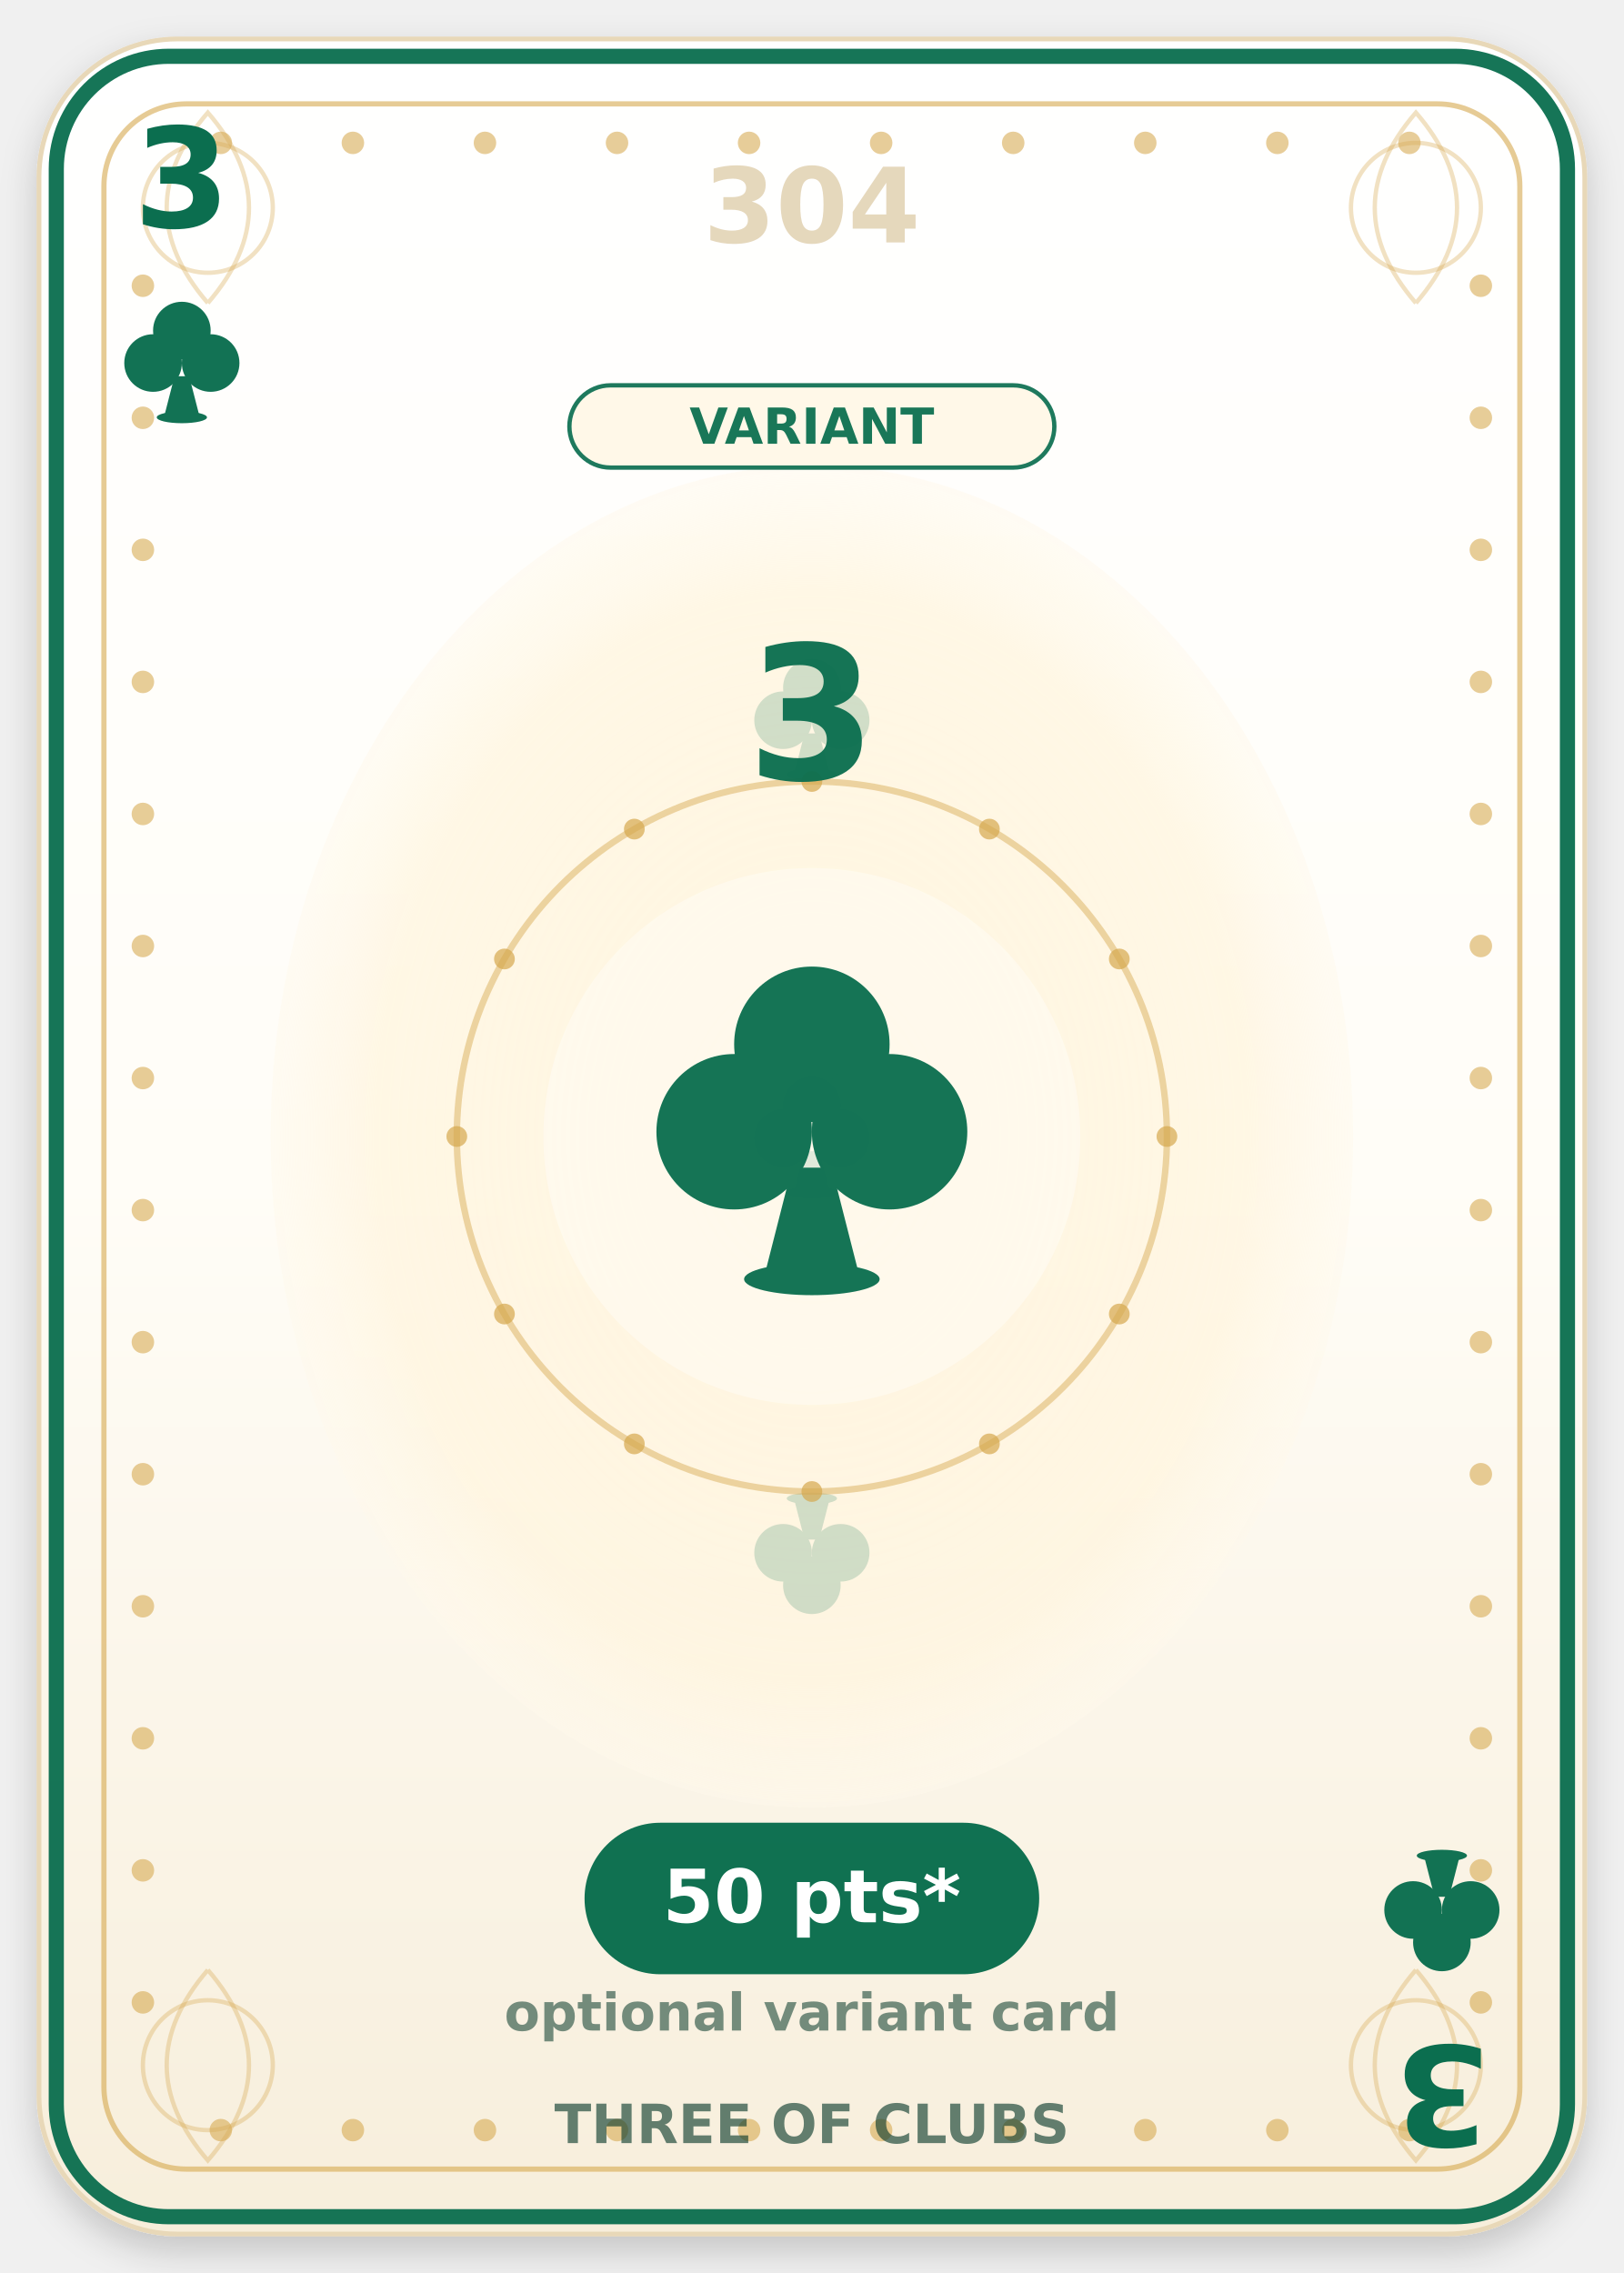
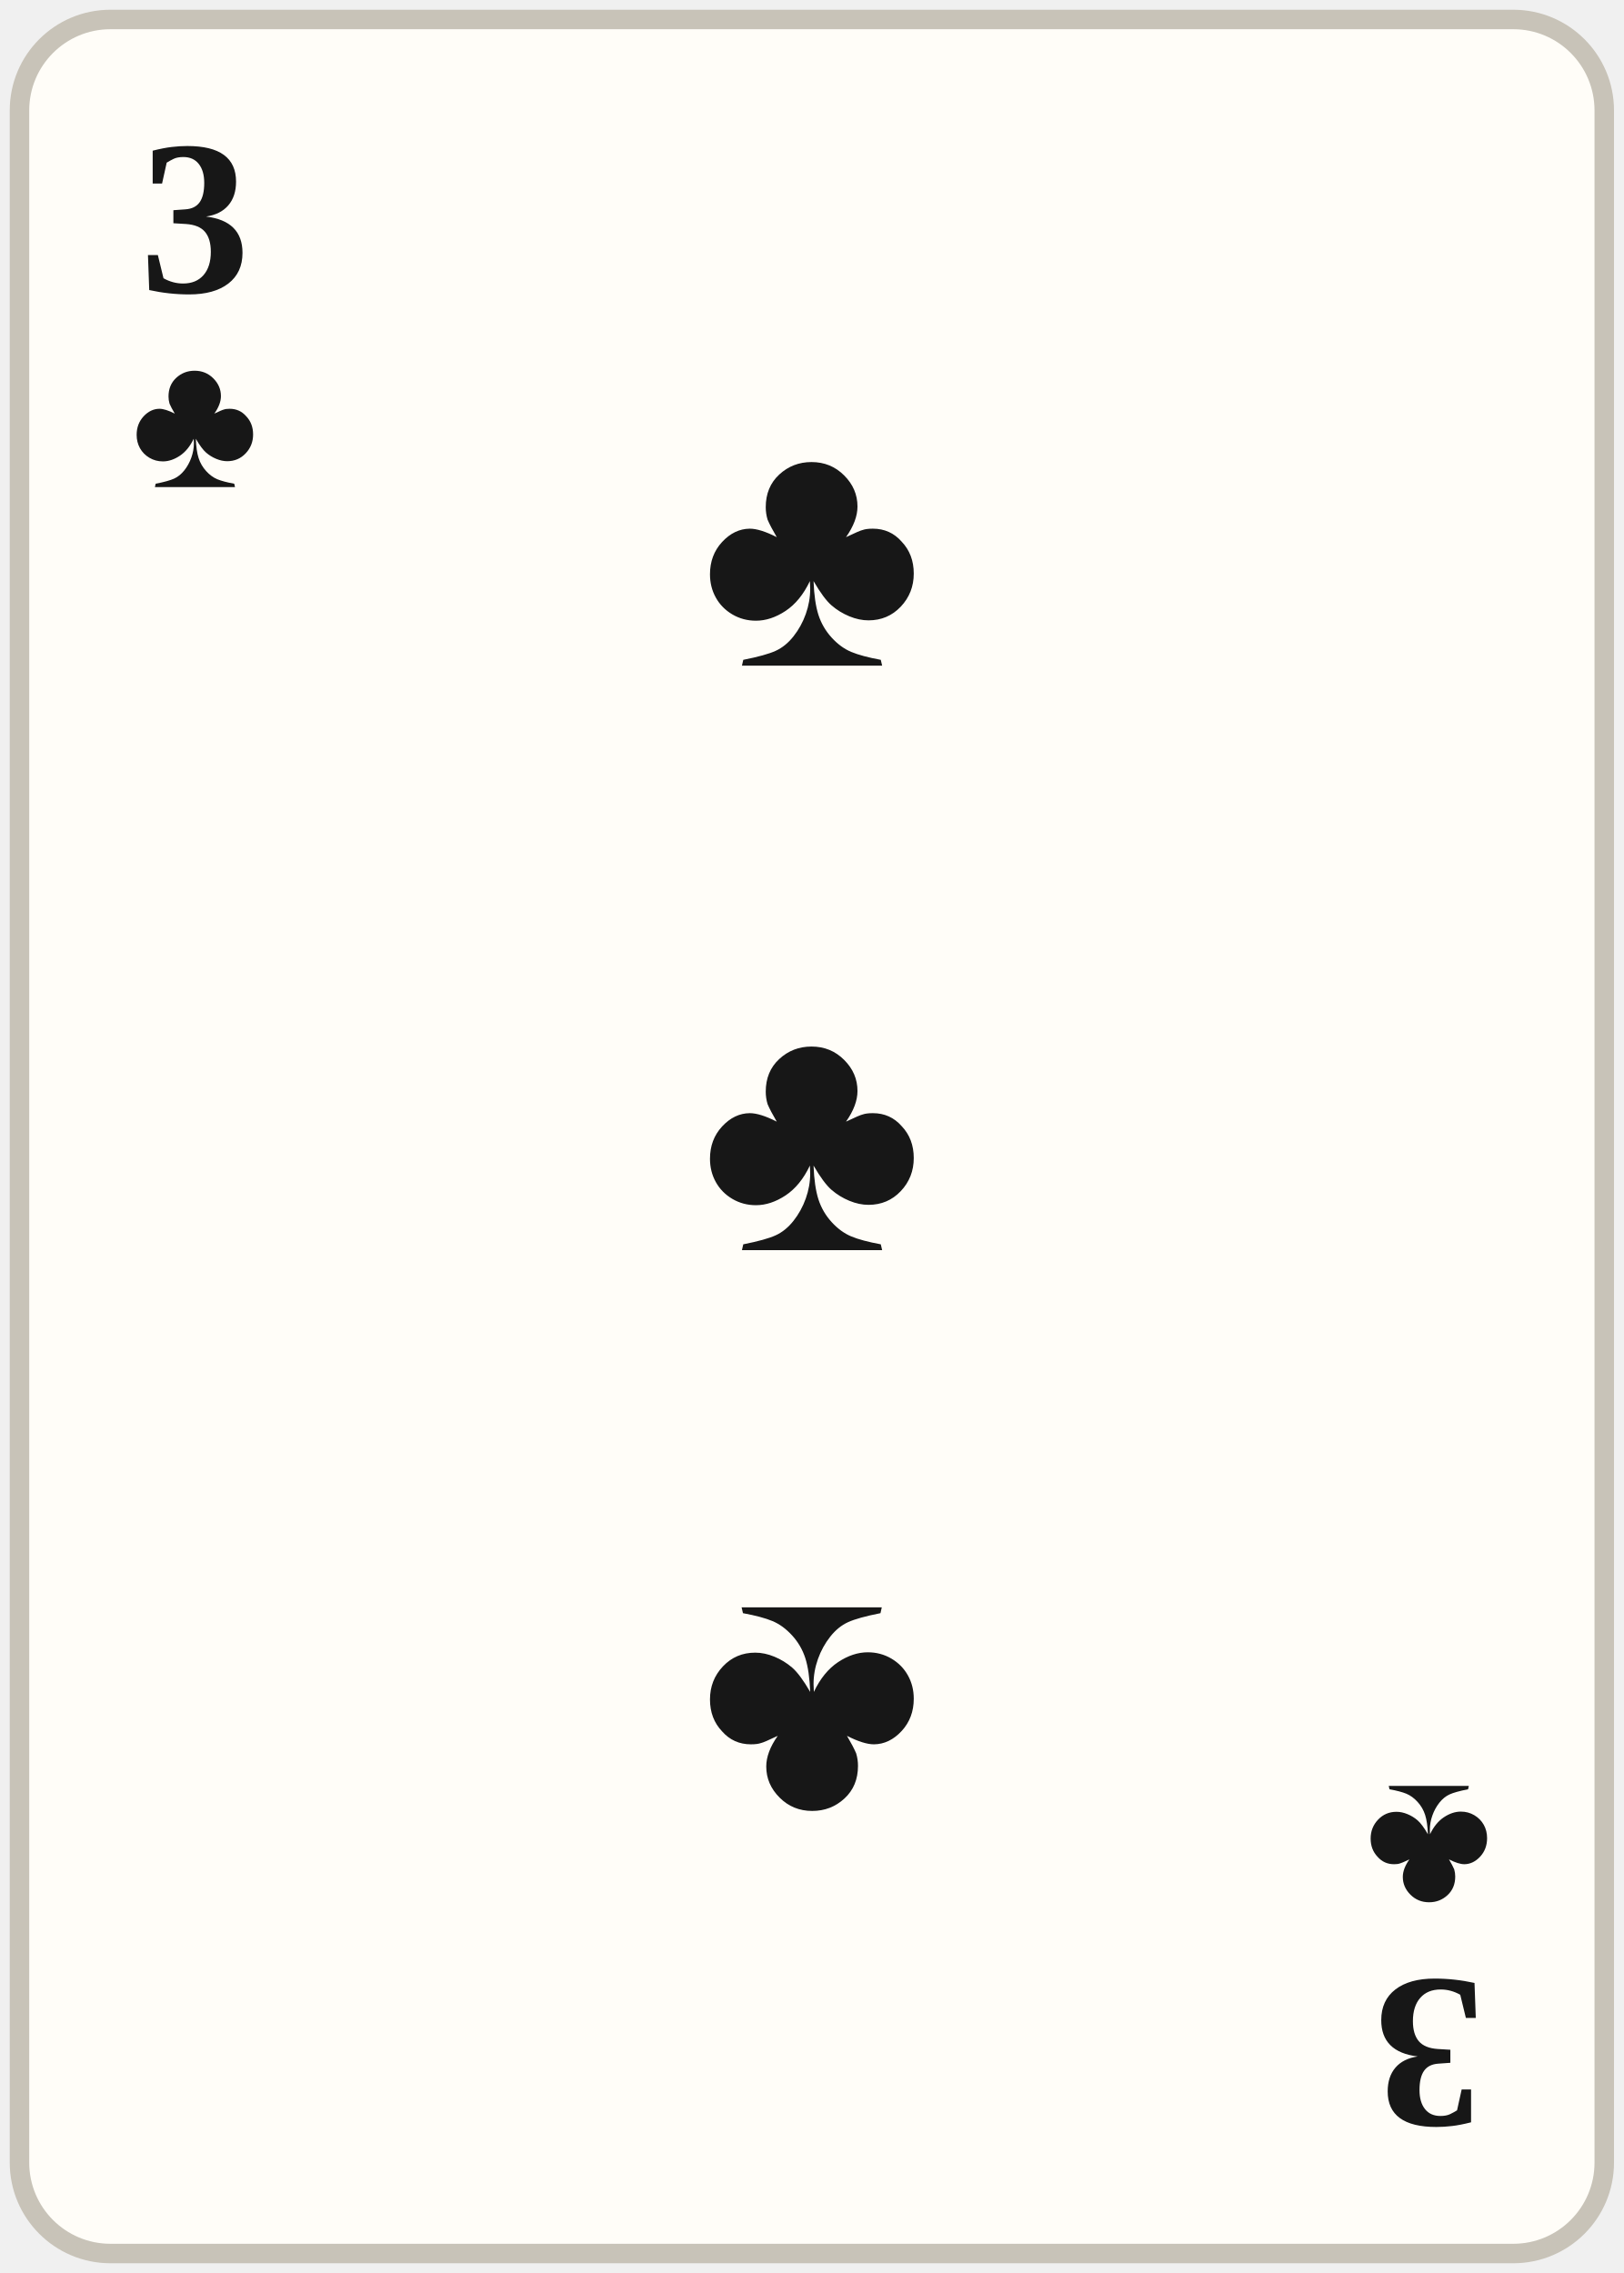
- <svg xmlns="http://www.w3.org/2000/svg" width="750" height="1050" viewBox="0 0 750 1050">
-   <defs>
-     <linearGradient id="faceGrad" x1="0" x2="0" y1="0" y2="1">
-       <stop offset="0%" stop-color="#FFFFFF" />
-       <stop offset="52%" stop-color="#FFFDF7" />
-       <stop offset="100%" stop-color="#F7EEDB" />
-     </linearGradient>
-     <radialGradient id="softMedallion" cx="50%" cy="50%" r="65%">
-       <stop offset="0%" stop-color="#FFF5DF" stop-opacity="0.97" />
-       <stop offset="62%" stop-color="#FFF5DF" stop-opacity="0.78" />
-       <stop offset="100%" stop-color="#FFFFFF" stop-opacity="0" />
-     </radialGradient>
-     <filter id="shadow" x="-10%" y="-10%" width="120%" height="120%">
-       <feDropShadow dx="0" dy="7" stdDeviation="8" flood-color="#000000" flood-opacity="0.18" />
-     </filter>
-   </defs>
-   <g filter="url(#shadow)">
-     <rect x="18" y="18" width="714" height="1014" rx="64" ry="64" fill="url(#faceGrad)" stroke="#E8D8B8" stroke-width="2.2" />
+ <svg xmlns="http://www.w3.org/2000/svg" width="500" height="700" viewBox="0 0 500 700">
+   <rect x="6" y="6" width="488" height="688" rx="28" fill="#fffdf8" stroke="#c8c3b8" stroke-width="6" />
+   <g fill="#171717" text-anchor="middle" font-family="Georgia, 'Times New Roman', serif">
+     <text x="60" y="90" font-size="68" font-weight="700">3</text>
+     <text x="60" y="150" font-size="60">♣</text>
  </g>
-   <ellipse cx="375.0" cy="525.0" rx="250" ry="310" fill="url(#softMedallion)" />
-   <rect x="26" y="26" width="698" height="998" rx="52" ry="52" fill="none" stroke="#0B6E4F" stroke-width="7" opacity="0.95" />
-   <rect x="48" y="48" width="654" height="954" rx="38" ry="38" fill="none" stroke="#D6A84F" stroke-width="2.4" opacity="0.6" />
-   <circle cx="102.0" cy="66.0" r="5.2" fill="#D6A84F" opacity="0.58" />
-   <circle cx="102.0" cy="984.0" r="5.2" fill="#D6A84F" opacity="0.58" />
-   <circle cx="163.0" cy="66.0" r="5.2" fill="#D6A84F" opacity="0.58" />
-   <circle cx="163.0" cy="984.0" r="5.2" fill="#D6A84F" opacity="0.58" />
-   <circle cx="224.0" cy="66.0" r="5.2" fill="#D6A84F" opacity="0.58" />
-   <circle cx="224.0" cy="984.0" r="5.2" fill="#D6A84F" opacity="0.58" />
-   <circle cx="285.0" cy="66.0" r="5.2" fill="#D6A84F" opacity="0.58" />
-   <circle cx="285.0" cy="984.0" r="5.2" fill="#D6A84F" opacity="0.58" />
-   <circle cx="346.0" cy="66.0" r="5.2" fill="#D6A84F" opacity="0.58" />
-   <circle cx="346.0" cy="984.0" r="5.2" fill="#D6A84F" opacity="0.58" />
-   <circle cx="407.0" cy="66.0" r="5.2" fill="#D6A84F" opacity="0.58" />
-   <circle cx="407.0" cy="984.0" r="5.2" fill="#D6A84F" opacity="0.58" />
-   <circle cx="468.0" cy="66.0" r="5.2" fill="#D6A84F" opacity="0.58" />
-   <circle cx="468.0" cy="984.0" r="5.2" fill="#D6A84F" opacity="0.58" />
-   <circle cx="529.0" cy="66.0" r="5.2" fill="#D6A84F" opacity="0.58" />
-   <circle cx="529.0" cy="984.0" r="5.2" fill="#D6A84F" opacity="0.58" />
-   <circle cx="590.0" cy="66.0" r="5.2" fill="#D6A84F" opacity="0.58" />
-   <circle cx="590.0" cy="984.0" r="5.2" fill="#D6A84F" opacity="0.58" />
-   <circle cx="651.0" cy="66.0" r="5.2" fill="#D6A84F" opacity="0.58" />
-   <circle cx="651.0" cy="984.0" r="5.2" fill="#D6A84F" opacity="0.58" />
-   <circle cx="66.0" cy="132.0" r="5.2" fill="#D6A84F" opacity="0.58" />
-   <circle cx="684.0" cy="132.0" r="5.2" fill="#D6A84F" opacity="0.58" />
-   <circle cx="66.0" cy="193.0" r="5.2" fill="#D6A84F" opacity="0.58" />
-   <circle cx="684.0" cy="193.0" r="5.2" fill="#D6A84F" opacity="0.58" />
-   <circle cx="66.0" cy="254.0" r="5.2" fill="#D6A84F" opacity="0.58" />
-   <circle cx="684.0" cy="254.0" r="5.2" fill="#D6A84F" opacity="0.58" />
-   <circle cx="66.0" cy="315.0" r="5.2" fill="#D6A84F" opacity="0.58" />
-   <circle cx="684.0" cy="315.0" r="5.2" fill="#D6A84F" opacity="0.58" />
-   <circle cx="66.0" cy="376.0" r="5.2" fill="#D6A84F" opacity="0.58" />
-   <circle cx="684.0" cy="376.0" r="5.2" fill="#D6A84F" opacity="0.58" />
-   <circle cx="66.0" cy="437.0" r="5.2" fill="#D6A84F" opacity="0.58" />
-   <circle cx="684.0" cy="437.0" r="5.2" fill="#D6A84F" opacity="0.58" />
-   <circle cx="66.0" cy="498.0" r="5.2" fill="#D6A84F" opacity="0.58" />
-   <circle cx="684.0" cy="498.0" r="5.2" fill="#D6A84F" opacity="0.58" />
-   <circle cx="66.0" cy="559.0" r="5.2" fill="#D6A84F" opacity="0.58" />
-   <circle cx="684.0" cy="559.0" r="5.2" fill="#D6A84F" opacity="0.58" />
-   <circle cx="66.0" cy="620.0" r="5.2" fill="#D6A84F" opacity="0.58" />
-   <circle cx="684.0" cy="620.0" r="5.2" fill="#D6A84F" opacity="0.58" />
-   <circle cx="66.0" cy="681.0" r="5.2" fill="#D6A84F" opacity="0.58" />
-   <circle cx="684.0" cy="681.0" r="5.2" fill="#D6A84F" opacity="0.58" />
-   <circle cx="66.0" cy="742.0" r="5.2" fill="#D6A84F" opacity="0.58" />
-   <circle cx="684.0" cy="742.0" r="5.2" fill="#D6A84F" opacity="0.58" />
-   <circle cx="66.0" cy="803.0" r="5.2" fill="#D6A84F" opacity="0.58" />
-   <circle cx="684.0" cy="803.0" r="5.2" fill="#D6A84F" opacity="0.58" />
-   <circle cx="66.0" cy="864.0" r="5.2" fill="#D6A84F" opacity="0.58" />
-   <circle cx="684.0" cy="864.0" r="5.2" fill="#D6A84F" opacity="0.58" />
-   <circle cx="66.0" cy="925.0" r="5.2" fill="#D6A84F" opacity="0.58" />
-   <circle cx="684.0" cy="925.0" r="5.2" fill="#D6A84F" opacity="0.58" />
-   <circle cx="654.0" cy="954.0" r="30" fill="none" stroke="#D6A84F" stroke-width="2" opacity="0.34" />
-   <path d="M 654.0 910.0 Q 616.0 954.0 654.0 998.0 Q 692.0 954.0 654.0 910.0" fill="none" stroke="#D6A84F" stroke-width="2" opacity="0.34" />
-   <circle cx="654.0" cy="96.0" r="30" fill="none" stroke="#D6A84F" stroke-width="2" opacity="0.34" />
-   <path d="M 654.0 140.0 Q 616.0 96.0 654.0 52.0 Q 692.0 96.0 654.0 140.0" fill="none" stroke="#D6A84F" stroke-width="2" opacity="0.34" />
-   <circle cx="96.0" cy="954.0" r="30" fill="none" stroke="#D6A84F" stroke-width="2" opacity="0.34" />
-   <path d="M 96.0 910.0 Q 134.0 954.0 96.0 998.0 Q 58.0 954.0 96.0 910.0" fill="none" stroke="#D6A84F" stroke-width="2" opacity="0.34" />
-   <circle cx="96.0" cy="96.0" r="30" fill="none" stroke="#D6A84F" stroke-width="2" opacity="0.34" />
-   <path d="M 96.0 140.0 Q 134.0 96.0 96.0 52.0 Q 58.0 96.0 96.0 140.0" fill="none" stroke="#D6A84F" stroke-width="2" opacity="0.34" />
-   <g transform="rotate(0 84 123)">
-     <text x="84" y="105" font-family="DejaVu Sans, Arial, sans-serif" font-size="64" font-weight="900" text-anchor="middle" fill="#0B6E4F">3</text>
-     <g opacity="0.970">
-       <circle cx="84.0" cy="152.7" r="13.3" fill="#0B6E4F" />
-       <circle cx="70.7" cy="167.7" r="13.3" fill="#0B6E4F" />
-       <circle cx="97.3" cy="167.7" r="13.3" fill="#0B6E4F" />
-       <path d="M 80.6 173.8 L 87.4 173.8 L 92.2 192.5 L 75.8 192.5 Z" fill="#0B6E4F" />
-       <ellipse cx="84.0" cy="192.8" rx="11.6" ry="2.7" fill="#0B6E4F" />
-     </g>
+   <g transform="rotate(180 250 350)" fill="#171717" text-anchor="middle" font-family="Georgia, 'Times New Roman', serif">
+     <text x="60" y="90" font-size="68" font-weight="700">3</text>
+     <text x="60" y="150" font-size="60">♣</text>
  </g>
-   <g transform="rotate(180 666 927)">
-     <text x="666" y="909" font-family="DejaVu Sans, Arial, sans-serif" font-size="64" font-weight="900" text-anchor="middle" fill="#0B6E4F">3</text>
-     <g opacity="0.970">
-       <circle cx="666.0" cy="956.7" r="13.3" fill="#0B6E4F" />
-       <circle cx="652.7" cy="971.7" r="13.3" fill="#0B6E4F" />
-       <circle cx="679.3" cy="971.7" r="13.3" fill="#0B6E4F" />
-       <path d="M 662.6 977.8 L 669.4 977.8 L 674.2 996.5 L 657.8 996.5 Z" fill="#0B6E4F" />
-       <ellipse cx="666.0" cy="996.8" rx="11.6" ry="2.7" fill="#0B6E4F" />
-     </g>
-   </g>
-   <text x="375.0" y="112" font-family="DejaVu Sans, Arial, sans-serif" font-size="48" font-weight="900" text-anchor="middle" fill="#B58E43" opacity="0.35">304</text>
-   <rect x="263.0" y="178" width="224" height="38" rx="19" ry="19" fill="#FFF7E6" stroke="#0B6E4F" stroke-width="2" opacity="0.92" />
-   <text x="375.0" y="205" font-family="DejaVu Sans, Arial, sans-serif" font-size="23" font-weight="800" text-anchor="middle" fill="#0B6E4F" opacity="0.94">VARIANT</text>
-   <g opacity="0.190">
-     <circle cx="375.0" cy="317.7" r="13.3" fill="#0B6E4F" />
-     <circle cx="361.7" cy="332.7" r="13.3" fill="#0B6E4F" />
-     <circle cx="388.3" cy="332.7" r="13.3" fill="#0B6E4F" />
-     <path d="M 371.6 338.8 L 378.4 338.8 L 383.2 357.5 L 366.8 357.5 Z" fill="#0B6E4F" />
-     <ellipse cx="375.0" cy="357.8" rx="11.6" ry="2.7" fill="#0B6E4F" />
-   </g>
-   <g opacity="0.190">
-     <circle cx="375.0" cy="510.7" r="13.3" fill="#0B6E4F" />
-     <circle cx="361.7" cy="525.7" r="13.3" fill="#0B6E4F" />
-     <circle cx="388.3" cy="525.7" r="13.3" fill="#0B6E4F" />
-     <path d="M 371.6 531.8 L 378.4 531.8 L 383.2 550.5 L 366.8 550.5 Z" fill="#0B6E4F" />
-     <ellipse cx="375.0" cy="550.8" rx="11.6" ry="2.7" fill="#0B6E4F" />
-   </g>
-   <g transform="rotate(180 375.0 718)" opacity="0.190">
-     <circle cx="375.0" cy="703.7" r="13.3" fill="#0B6E4F" />
-     <circle cx="361.7" cy="718.7" r="13.3" fill="#0B6E4F" />
-     <circle cx="388.3" cy="718.7" r="13.3" fill="#0B6E4F" />
-     <path d="M 371.6 724.8 L 378.4 724.8 L 383.2 743.5 L 366.8 743.5 Z" fill="#0B6E4F" />
-     <ellipse cx="375.0" cy="743.8" rx="11.6" ry="2.7" fill="#0B6E4F" />
-   </g>
-   <circle cx="375.0" cy="525.0" r="164" fill="none" stroke="#D6A84F" stroke-width="3" opacity="0.46" />
-   <circle cx="375.0" cy="525.0" r="124" fill="#FFFFFF" opacity="0.36" />
-   <circle cx="539.0" cy="525.0" r="4.8" fill="#D6A84F" opacity="0.70" />
-   <circle cx="517.0" cy="607.0" r="4.8" fill="#D6A84F" opacity="0.70" />
-   <circle cx="457.0" cy="667.0" r="4.8" fill="#D6A84F" opacity="0.70" />
-   <circle cx="375.0" cy="689.0" r="4.8" fill="#D6A84F" opacity="0.70" />
-   <circle cx="293.0" cy="667.0" r="4.8" fill="#D6A84F" opacity="0.70" />
-   <circle cx="233.0" cy="607.0" r="4.8" fill="#D6A84F" opacity="0.70" />
-   <circle cx="211.0" cy="525.0" r="4.8" fill="#D6A84F" opacity="0.70" />
-   <circle cx="233.0" cy="443.0" r="4.8" fill="#D6A84F" opacity="0.70" />
-   <circle cx="293.0" cy="383.0" r="4.8" fill="#D6A84F" opacity="0.70" />
-   <circle cx="375.0" cy="361.0" r="4.8" fill="#D6A84F" opacity="0.70" />
-   <circle cx="457.0" cy="383.0" r="4.8" fill="#D6A84F" opacity="0.70" />
-   <circle cx="517.0" cy="443.0" r="4.8" fill="#D6A84F" opacity="0.70" />
-   <g opacity="0.960">
-     <circle cx="375.0" cy="482.4" r="35.9" fill="#0B6E4F" />
-     <circle cx="339.1" cy="522.8" r="35.9" fill="#0B6E4F" />
-     <circle cx="410.9" cy="522.8" r="35.9" fill="#0B6E4F" />
-     <path d="M 365.8 539.4 L 384.2 539.4 L 397.1 590.0 L 352.9 590.0 Z" fill="#0B6E4F" />
-     <ellipse cx="375.0" cy="590.9" rx="31.3" ry="7.4" fill="#0B6E4F" />
-   </g>
-   <text x="375.0" y="360" font-family="DejaVu Sans, Arial, sans-serif" font-size="86" font-weight="900" text-anchor="middle" fill="#0B6E4F" opacity="0.96">3</text>
-   <rect x="270.0" y="842" width="210" height="70" rx="35" ry="35" fill="#0B6E4F" opacity="0.98" />
-   <text x="375.0" y="888" font-family="DejaVu Sans, Arial, sans-serif" font-size="34" font-weight="800" text-anchor="middle" fill="#FFFFFF">50 pts*</text>
-   <text x="375.0" y="938" font-family="DejaVu Sans, Arial, sans-serif" font-size="24" font-weight="600" text-anchor="middle" fill="#063728" opacity="0.55">optional variant card</text>
-   <text x="375.0" y="990" font-family="DejaVu Sans, Arial, sans-serif" font-size="25" font-weight="700" text-anchor="middle" fill="#063728" opacity="0.62">THREE OF CLUBS</text>
+   <text x="250" y="205" fill="#171717" text-anchor="middle" font-family="Georgia, 'Times New Roman', serif" font-size="105">♣</text>
+   <text x="250" y="385" fill="#171717" text-anchor="middle" font-family="Georgia, 'Times New Roman', serif" font-size="105">♣</text>
+   <text x="250" y="565" transform="rotate(180 250 530)" fill="#171717" text-anchor="middle" font-family="Georgia, 'Times New Roman', serif" font-size="105">♣</text>
</svg>
